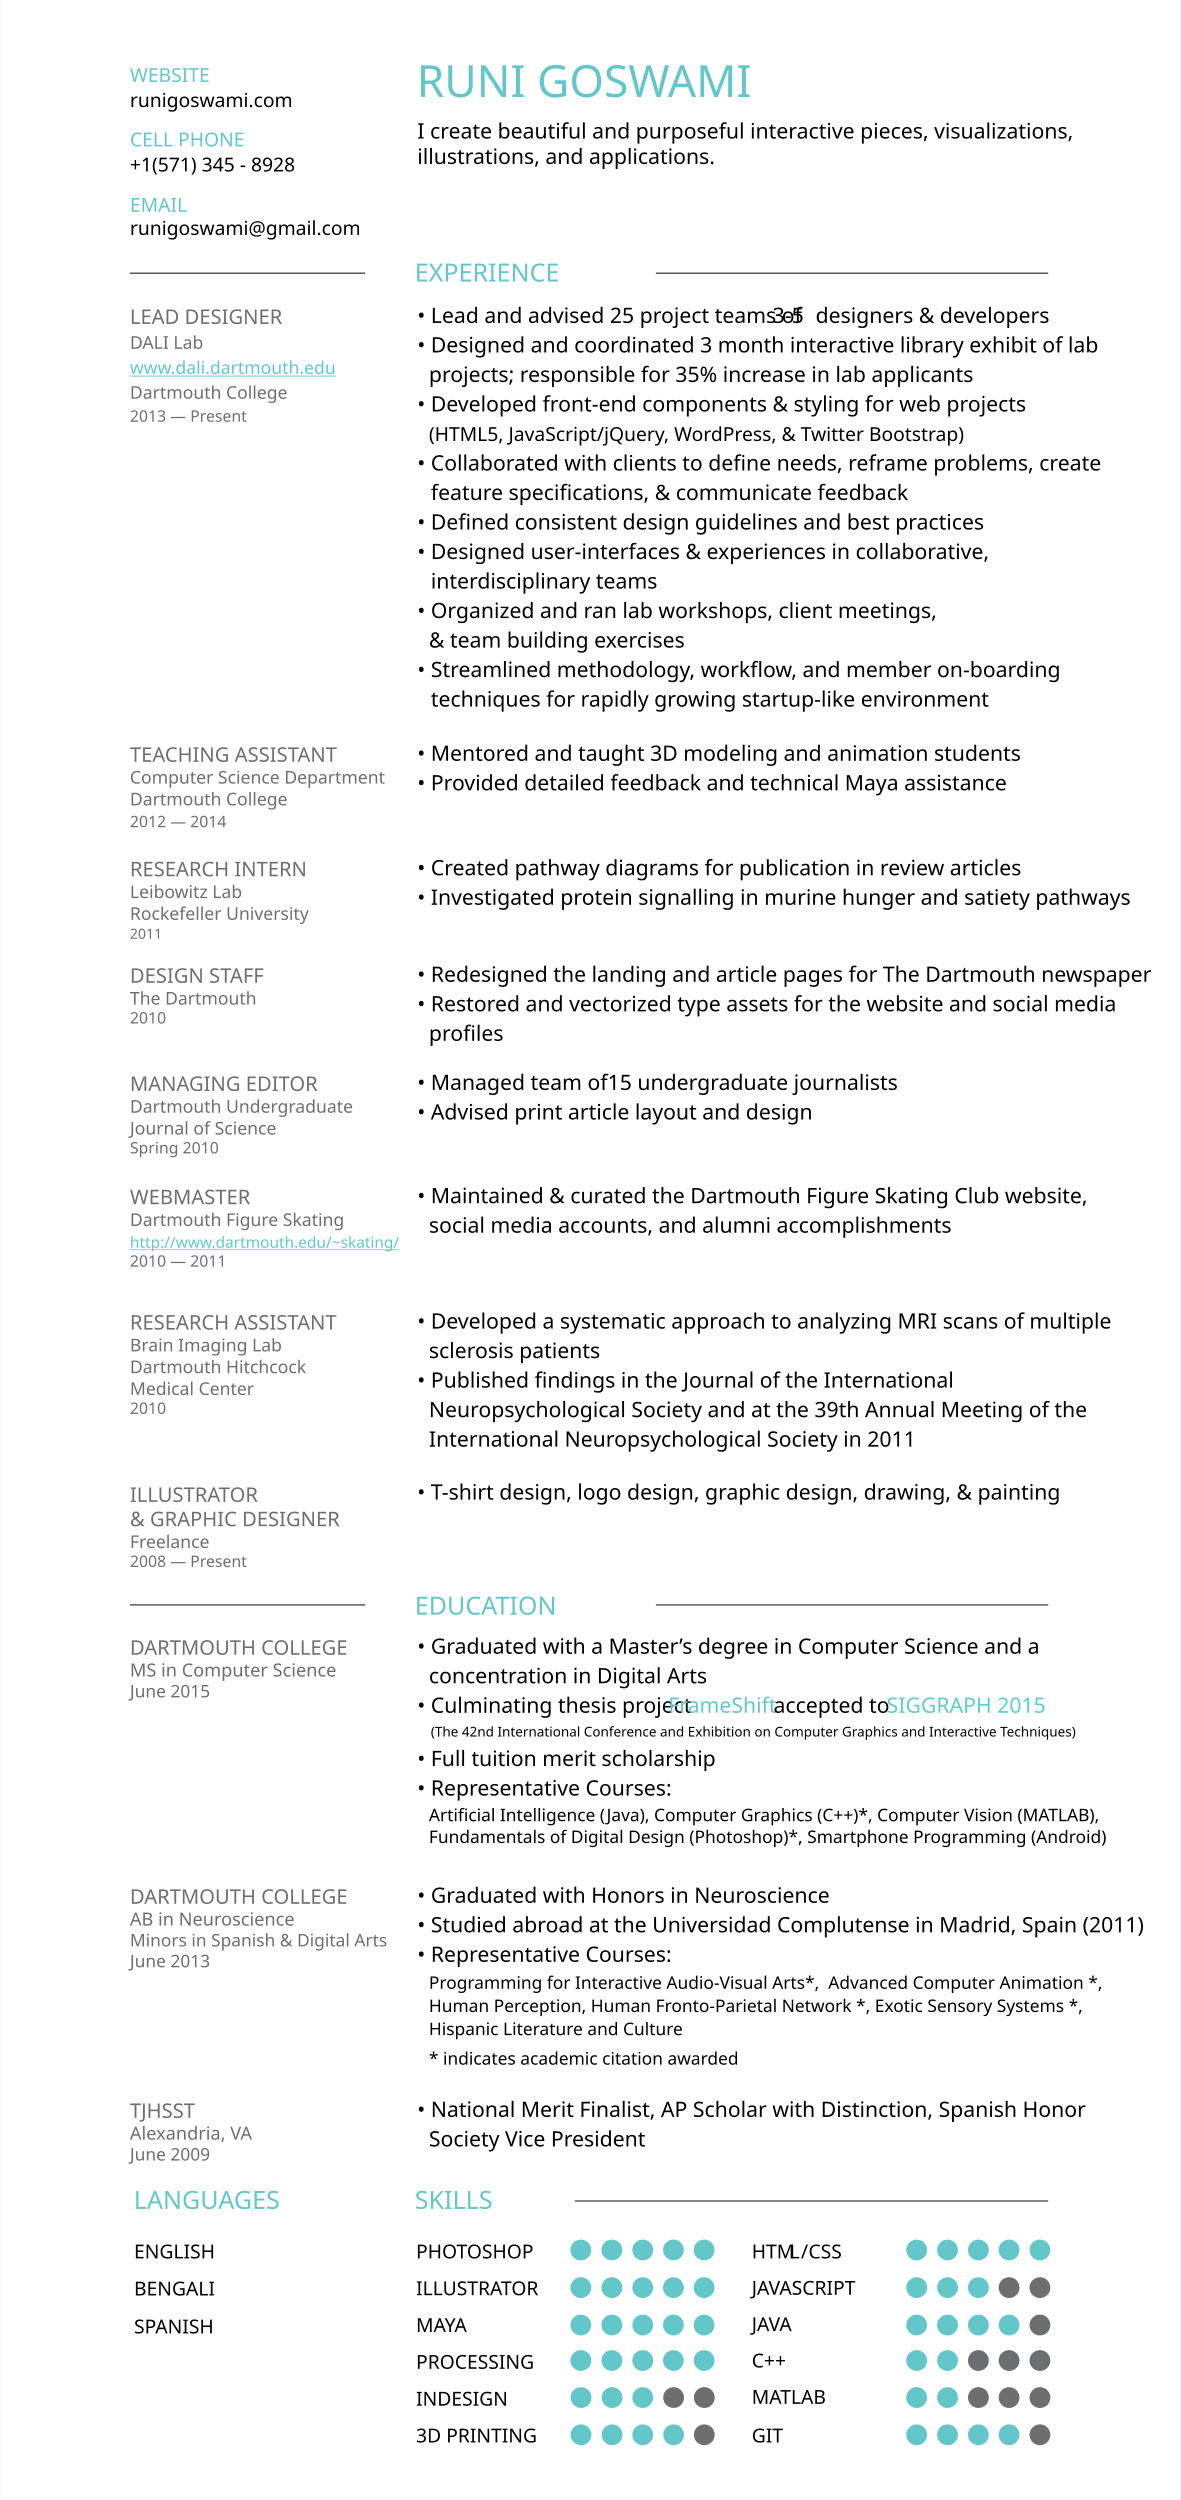
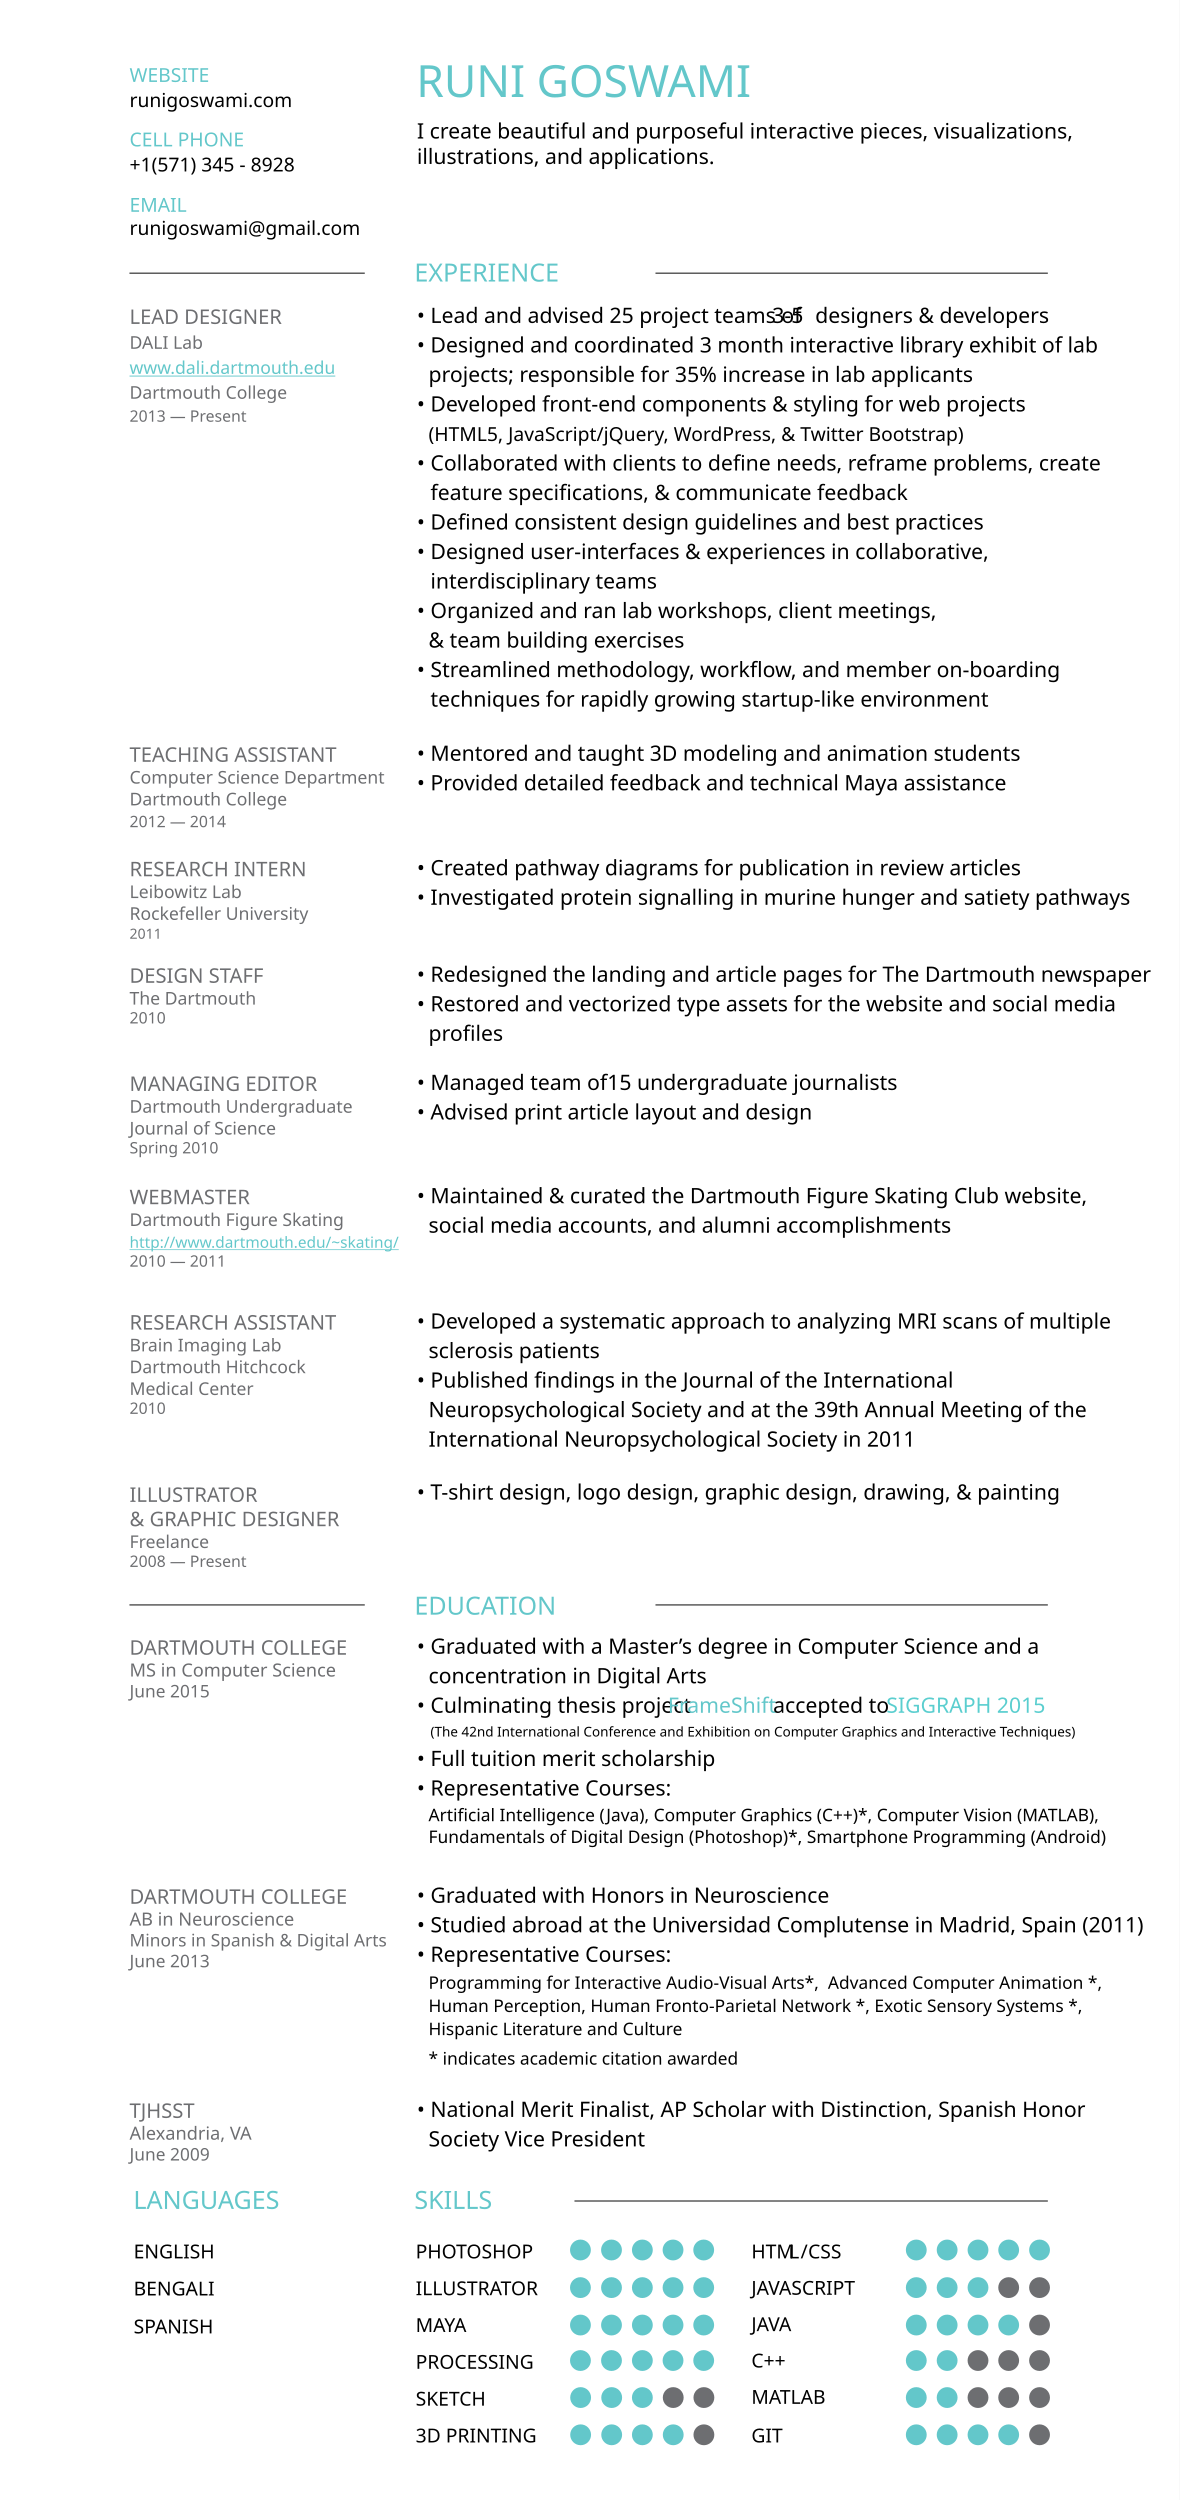
- <svg xmlns="http://www.w3.org/2000/svg" version="1.1" x="0px" y="0px" viewBox="0 -252 612 1296" style="enable-background:new 0 -252 612 1296;" xml:space="preserve">
+ <svg xmlns="http://www.w3.org/2000/svg" version="1.1" id="Layer_1" x="0px" y="0px" viewBox="0.2 -504 611.5 1296" style="enable-background:new 0.2 -504 611.5 1296;" xml:space="preserve">
  <style type="text/css">
	.st0{fill:#FFFFFF;}
	.st1{fill:#63C7CA;}
	.st2{font-family:'CooperHewitt-Semibold';}
	.st3{font-size:23px;}
	.st4{font-family:'CooperHewitt-Medium';}
	.st5{font-size:13px;}
	.st6{fill:none;stroke:#000000;stroke-width:0.5;stroke-miterlimit:10;}
	.st7{fill:#6D6E71;}
	.st8{font-size:10.462px;}
	.st9{font-size:9.119px;}
	.st10{font-size:8.207px;}
	.st11{font-size:7.295px;}
	.st12{font-size:8px;}
	.st13{font-size:9.416px;}
	.st14{font-size:9px;}
	.st15{font-family:'CooperHewitt-Book';}
	.st16{font-size:10px;}
	.st17{font-family:'CooperHewitt-Light';}
	.st18{fill:none;}
	.st19{font-size:11px;}
- 	.st20{enable-background:new    ;}
- 	.st21{fill:#5ACECF;}
- 	.st22{font-size:7px;}
- 	.st23{opacity:0;fill:#FFFFFF;}
+ 	.st20{fill:#5ACECF;}
+ 	.st21{font-size:7px;}
+ 	.st22{fill:#FFFFFF;fill-opacity:0;}
</style>
-   <g id="Layer_1">
-     <rect x="0.2" y="-252" class="st0" width="611.5" height="1296" />
-     <text transform="matrix(1 0 0 1 216.0114 -201.7046)" class="st1 st2 st3">RUNI GOSWAMI</text>
-     <g>
-       <text transform="matrix(1 0 0 1 215.0039 -106.0514)" class="st1 st4 st5">EXPERIENCE</text>
-     </g>
-     <g>
-       <text transform="matrix(1 0 0 1 215.0039 585.0376)" class="st1 st4 st5">EDUCATION</text>
-     </g>
-     <g>
-       <text transform="matrix(1 0 0 1 215.0039 893.1006)" class="st1 st4 st5">SKILLS </text>
-     </g>
-     <g>
-       <text transform="matrix(1 0 0 1 69.3438 893.1001)" class="st1 st4 st5">LANGUAGES</text>
-     </g>
-     <line class="st6" x1="67.3" y1="580" x2="189.3" y2="580" />
-     <line class="st6" x1="67.3" y1="-110.4" x2="189.3" y2="-110.4" />
-     <line class="st6" x1="340" y1="-110.4" x2="543.4" y2="-110.4" />
-     <line class="st6" x1="340" y1="580" x2="543.4" y2="580" />
-     <line class="st6" x1="298" y1="889" x2="543.4" y2="889" />
-     <text transform="matrix(1 0 0 1 67.3423 -84.082)" class="st7 st2 st8">LEAD DESIGNER</text>
-     <text transform="matrix(1 0 0 1 67.3423 -71.182)" class="st7 st4 st9">DALI Lab</text>
-     <text transform="matrix(1 0 0 1 67.3423 -58.182)" class="st1 st4 st9" style="text-decoration: underline;">www.dali.dartmouth.edu</text>
-     <text transform="matrix(1 0 0 1 67.3423 -45.282)" class="st7 st4 st9">Dartmouth College</text>
-     <text transform="matrix(1 0 0 1 67.3423 -33.382)" class="st7 st4 st10">2013 — Present</text>
-     <text transform="matrix(1 0 0 1 67.3423 142.9099)" class="st7 st2 st8">TEACHING ASSISTANT </text>
-     <text transform="matrix(1 0 0 1 67.3423 154.2099)" class="st7 st4 st9">Computer Science Department</text>
-     <text transform="matrix(1 0 0 1 67.3423 165.5099)" class="st7 st4 st9">Dartmouth College</text>
-     <text transform="matrix(1 0 0 1 67.3423 176.8099)" class="st7 st4 st10">2012 — 2014</text>
-     <text transform="matrix(1 0 0 1 67.3423 202.2511)" class="st7 st2 st8">RESEARCH INTERN</text>
-     <text transform="matrix(1 0 0 1 67.3423 213.5511)" class="st7 st4 st9">Leibowitz Lab</text>
-     <text transform="matrix(1 0 0 1 67.3423 224.8511)" class="st7 st4 st9">Rockefeller University</text>
-     <text transform="matrix(1 0 0 1 67.3423 234.6511)" class="st7 st4 st11">2011</text>
-     <text transform="matrix(1 0 0 1 67.3423 437.2505)" class="st7 st2 st8">RESEARCH ASSISTANT</text>
-     <text transform="matrix(1 0 0 1 67.3423 448.5505)" class="st7 st4 st9">Brain Imaging Lab</text>
-     <text transform="matrix(1 0 0 1 67.3423 459.8505)" class="st7 st4 st9">Dartmouth Hitchcock </text>
-     <text transform="matrix(1 0 0 1 67.3423 471.1505)" class="st7 st4 st9">Medical Center</text>
-     <text transform="matrix(1 0 0 1 67.3423 480.9505)" class="st7 st4 st10">2010</text>
-     <text transform="matrix(1 0 0 1 67.3423 526.5844)" class="st7 st2 st8">ILLUSTRATOR </text>
-     <text transform="matrix(1 0 0 1 67.3423 539.1844)" class="st7 st2 st8">&amp; GRAPHIC DESIGNER</text>
-     <text transform="matrix(1 0 0 1 67.3423 550.4844)" class="st7 st4 st9">Freelance</text>
-     <text transform="matrix(1 0 0 1 67.3423 560.2844)" class="st7 st4 st10">2008 — Present</text>
-     <text transform="matrix(1 0 0 1 67.3423 257.478)" class="st7 st2 st8">DESIGN STAFF</text>
-     <text transform="matrix(1 0 0 1 67.3423 268.778)" class="st7 st4 st9">The Dartmouth</text>
-     <text transform="matrix(1 0 0 1 67.3423 278.578)" class="st7 st4 st10">2010</text>
-     <text transform="matrix(1 0 0 1 67.3423 372.2512)" class="st7 st2 st8">WEBMASTER</text>
-     <text transform="matrix(1 0 0 1 67.3423 383.5512)" class="st7 st4 st9">Dartmouth Figure Skating</text>
-     <text transform="matrix(1 0 0 1 67.3423 394.8512)" class="st1 st4 st12" style="text-decoration: underline;">http://www.dartmouth.edu/~skating/</text>
-     <text transform="matrix(1 0 0 1 67.3423 404.6512)" class="st7 st4 st10">2010 — 2011</text>
-     <text transform="matrix(1 0 0 1 67.3423 605.8184)" class="st7 st2 st8">DARTMOUTH COLLEGE </text>
-     <text transform="matrix(1 0 0 1 67.3423 617.1184)" class="st7 st4 st13">MS in Computer Science</text>
-     <text transform="matrix(1 0 0 1 67.3423 627.9185)" class="st7 st4 st14">June 2015</text>
-     <text transform="matrix(1 0 0 1 67.3423 734.9189)" class="st7 st2 st8">DARTMOUTH COLLEGE</text>
-     <text transform="matrix(1 0 0 1 67.3423 746.2189)" class="st7 st4 st13">AB in Neuroscience</text>
-     <text transform="matrix(1 0 0 1 67.3423 757.0189)" class="st7 st4 st14">Minors in Spanish &amp; Digital Arts</text>
-     <text transform="matrix(1 0 0 1 67.3423 767.8188)" class="st7 st4 st14">June 2013</text>
-     <text transform="matrix(1 0 0 1 67.3423 845.9189)" class="st7 st2 st8">TJHSST</text>
-     <text transform="matrix(1 0 0 1 67.3423 857.2189)" class="st7 st4 st13">Alexandria, VA</text>
-     <text transform="matrix(1 0 0 1 67.3423 868.0189)" class="st7 st4 st14">June 2009</text>
-     <g>
-       <circle class="st1" cx="333.2" cy="914.4" r="5.4" />
-       <circle class="st1" cx="317.2" cy="914.4" r="5.4" />
-       <circle class="st1" cx="301.1" cy="914.4" r="5.4" />
-       <circle class="st1" cx="349.1" cy="914.4" r="5.4" />
-       <circle class="st1" cx="365" cy="914.4" r="5.4" />
-     </g>
-     <g>
-       <circle class="st1" cx="333.2" cy="933.9" r="5.4" />
-       <circle class="st1" cx="317.2" cy="933.9" r="5.4" />
-       <circle class="st1" cx="301.1" cy="933.9" r="5.4" />
-       <circle class="st1" cx="349.1" cy="933.9" r="5.4" />
-       <circle class="st1" cx="365" cy="933.9" r="5.4" />
-     </g>
-     <circle class="st1" cx="333.2" cy="953.3" r="5.4" />
-     <circle class="st1" cx="317.2" cy="953.3" r="5.4" />
-     <circle class="st1" cx="301.1" cy="953.3" r="5.4" />
-     <circle class="st1" cx="349.1" cy="953.3" r="5.4" />
-     <circle class="st1" cx="365" cy="953.3" r="5.4" />
-     <g>
-       <circle class="st1" cx="333.2" cy="971.7" r="5.4" />
-       <circle class="st1" cx="317.2" cy="971.7" r="5.4" />
-       <circle class="st1" cx="301.1" cy="971.7" r="5.4" />
-       <circle class="st1" cx="349.1" cy="971.7" r="5.4" />
-       <circle class="st1" cx="365" cy="971.7" r="5.4" />
-     </g>
-     <text transform="matrix(1 0 0 1 215.6768 918.7593)" class="st15 st16">PHOTOSHOP</text>
-     <text transform="matrix(1 0 0 1 215.6768 937.8401)" class="st15 st16">ILLUSTRATOR</text>
-     <text transform="matrix(1 0 0 1 215.6768 956.9208)" class="st15 st16">MAYA</text>
-     <text transform="matrix(1 0 0 1 215.6768 976.0016)" class="st15 st16">PROCESSING</text>
-     <text transform="matrix(1 0 0 1 215.6768 995.0822)" class="st15 st16">INDESIGN</text>
-     <text transform="matrix(1 0 0 1 215.6768 1014.163)" class="st15 st16">3D PRINTING</text>
-     <text transform="matrix(1 0 0 1 69.4746 918.7593)" class="st15 st16">ENGLISH</text>
-     <text transform="matrix(1 0 0 1 69.4746 937.978)" class="st15 st16">BENGALI</text>
-     <text transform="matrix(1 0 0 1 69.4746 957.645)" class="st15 st16">SPANISH</text>
-     <g>
-       <circle class="st1" cx="507.2" cy="914.4" r="5.4" />
-       <circle class="st1" cx="491.2" cy="914.4" r="5.4" />
-       <circle class="st1" cx="475.2" cy="914.4" r="5.4" />
-       <circle class="st1" cx="523.1" cy="914.4" r="5.4" />
-       <circle class="st1" cx="539.1" cy="914.4" r="5.4" />
-     </g>
-     <g>
-       <circle class="st1" cx="507.2" cy="933.9" r="5.4" />
-       <circle class="st1" cx="491.2" cy="933.9" r="5.4" />
-       <circle class="st1" cx="475.2" cy="933.9" r="5.4" />
-       <circle class="st7" cx="523.1" cy="933.9" r="5.4" />
-       <circle class="st7" cx="539.1" cy="933.9" r="5.4" />
-     </g>
-     <g>
-       <circle class="st1" cx="333.2" cy="990.9" r="5.4" />
-       <circle class="st1" cx="317.3" cy="990.9" r="5.4" />
-       <circle class="st1" cx="301.2" cy="990.9" r="5.4" />
-       <circle class="st7" cx="349.2" cy="990.9" r="5.4" />
-       <circle class="st7" cx="365.1" cy="990.9" r="5.4" />
-     </g>
-     <circle class="st1" cx="333.2" cy="1010.2" r="5.4" />
-     <circle class="st1" cx="317.3" cy="1010.2" r="5.4" />
-     <circle class="st1" cx="301.2" cy="1010.2" r="5.4" />
-     <circle class="st1" cx="349.2" cy="1010.2" r="5.4" />
-     <circle class="st7" cx="365.1" cy="1010.2" r="5.4" />
-     <circle class="st1" cx="507.2" cy="953.3" r="5.4" />
-     <circle class="st1" cx="491.2" cy="953.3" r="5.4" />
-     <circle class="st1" cx="475.2" cy="953.3" r="5.4" />
-     <circle class="st1" cx="523.1" cy="953.3" r="5.4" />
-     <circle class="st7" cx="539.1" cy="953.3" r="5.4" />
-     <circle class="st7" cx="507.2" cy="990.9" r="5.4" />
-     <circle class="st1" cx="491.2" cy="990.9" r="5.4" />
-     <circle class="st1" cx="475.2" cy="990.9" r="5.4" />
-     <circle class="st7" cx="523.1" cy="990.9" r="5.4" />
-     <circle class="st7" cx="539.1" cy="990.9" r="5.4" />
-     <circle class="st1" cx="507.2" cy="1010.2" r="5.4" />
-     <circle class="st1" cx="491.2" cy="1010.2" r="5.4" />
-     <circle class="st1" cx="475.2" cy="1010.2" r="5.4" />
-     <circle class="st1" cx="523.1" cy="1010.2" r="5.4" />
-     <circle class="st7" cx="539.1" cy="1010.2" r="5.4" />
-     <circle class="st7" cx="507.2" cy="971.7" r="5.4" />
-     <circle class="st1" cx="491.2" cy="971.7" r="5.4" />
-     <circle class="st1" cx="475.2" cy="971.7" r="5.4" />
-     <circle class="st7" cx="523.1" cy="971.7" r="5.4" />
-     <circle class="st7" cx="539.1" cy="971.7" r="5.4" />
-     <text transform="matrix(1 0 0 1 389.7041 918.7593)" class="st15 st16">HTM</text>
-     <text transform="matrix(1 0 0 1 409.3041 918.7593)" class="st15 st16">L</text>
-     <text transform="matrix(1 0 0 1 415.2041 918.7593)" class="st15 st16">/</text>
-     <text transform="matrix(1 0 0 1 419.1041 918.7593)" class="st15 st16">CSS</text>
-     <text transform="matrix(1 0 0 1 389.7041 937.6102)" class="st15 st16">JAVASCRIPT</text>
-     <text transform="matrix(1 0 0 1 389.7041 956.4612)" class="st15 st16">JAVA</text>
-     <text transform="matrix(1 0 0 1 389.7041 975.3121)" class="st15 st16">C++</text>
-     <text transform="matrix(1 0 0 1 389.7041 994.1628)" class="st15 st16">MATLAB</text>
-     <text transform="matrix(1 0 0 1 389.7041 1014.163)" class="st15 st16">GIT</text>
-     <g>
-       <text transform="matrix(1 0 0 1 67.3418 -209.5099)" class="st1 st15 st16">WEBSITE</text>
-       <text transform="matrix(1 0 0 1 67.3418 -196.5128)" class="st17 st16">runigoswami.com</text>
+   <g id="Layer_1_1_">
+     <rect x="0.2" y="-504" class="st0" width="611.5" height="1296" />
+     <text transform="matrix(1 0 0 1 216.0114 -453.7046)" class="st1 st2 st3">RUNI GOSWAMI</text>
+     <g>
+       <text transform="matrix(1 0 0 1 215.0039 -358.0514)" class="st1 st4 st5">EXPERIENCE</text>
+     </g>
+     <g>
+       <text transform="matrix(1 0 0 1 215.0039 333.0376)" class="st1 st4 st5">EDUCATION</text>
+     </g>
+     <g>
+       <text transform="matrix(1 0 0 1 215.0039 641.1006)" class="st1 st4 st5">SKILLS </text>
+     </g>
+     <g>
+       <text transform="matrix(1 0 0 1 69.3438 641.1001)" class="st1 st4 st5">LANGUAGES</text>
+     </g>
+     <line class="st6" x1="67.3" y1="328" x2="189.3" y2="328" />
+     <line class="st6" x1="67.3" y1="-362.4" x2="189.3" y2="-362.4" />
+     <line class="st6" x1="340" y1="-362.4" x2="543.4" y2="-362.4" />
+     <line class="st6" x1="340" y1="328" x2="543.4" y2="328" />
+     <line class="st6" x1="298" y1="637" x2="543.4" y2="637" />
+     <text transform="matrix(1 0 0 1 67.3423 -336.082)" class="st7 st2 st8">LEAD DESIGNER</text>
+     <text transform="matrix(1 0 0 1 67.3423 -323.182)" class="st7 st4 st9">DALI Lab</text>
+     <text transform="matrix(1 0 0 1 67.3423 -310.182)" class="st1 st4 st9" style="text-decoration: underline;">www.dali.dartmouth.edu</text>
+     <text transform="matrix(1 0 0 1 67.3423 -297.282)" class="st7 st4 st9">Dartmouth College</text>
+     <text transform="matrix(1 0 0 1 67.3423 -285.3821)" class="st7 st4 st10">2013 — Present</text>
+     <text transform="matrix(1 0 0 1 67.3423 -109.0901)" class="st7 st2 st8">TEACHING ASSISTANT </text>
+     <text transform="matrix(1 0 0 1 67.3423 -97.7901)" class="st7 st4 st9">Computer Science Department</text>
+     <text transform="matrix(1 0 0 1 67.3423 -86.4901)" class="st7 st4 st9">Dartmouth College</text>
+     <text transform="matrix(1 0 0 1 67.3423 -75.1901)" class="st7 st4 st10">2012 — 2014</text>
+     <text transform="matrix(1 0 0 1 67.3423 -49.7489)" class="st7 st2 st8">RESEARCH INTERN</text>
+     <text transform="matrix(1 0 0 1 67.3423 -38.4489)" class="st7 st4 st9">Leibowitz Lab</text>
+     <text transform="matrix(1 0 0 1 67.3423 -27.1489)" class="st7 st4 st9">Rockefeller University</text>
+     <text transform="matrix(1 0 0 1 67.3423 -17.3489)" class="st7 st4 st11">2011</text>
+     <text transform="matrix(1 0 0 1 67.3423 185.2505)" class="st7 st2 st8">RESEARCH ASSISTANT</text>
+     <text transform="matrix(1 0 0 1 67.3423 196.5505)" class="st7 st4 st9">Brain Imaging Lab</text>
+     <text transform="matrix(1 0 0 1 67.3423 207.8505)" class="st7 st4 st9">Dartmouth Hitchcock </text>
+     <text transform="matrix(1 0 0 1 67.3423 219.1505)" class="st7 st4 st9">Medical Center</text>
+     <text transform="matrix(1 0 0 1 67.3423 228.9505)" class="st7 st4 st10">2010</text>
+     <text transform="matrix(1 0 0 1 67.3423 274.5844)" class="st7 st2 st8">ILLUSTRATOR </text>
+     <text transform="matrix(1 0 0 1 67.3423 287.1844)" class="st7 st2 st8">&amp; GRAPHIC DESIGNER</text>
+     <text transform="matrix(1 0 0 1 67.3423 298.4844)" class="st7 st4 st9">Freelance</text>
+     <text transform="matrix(1 0 0 1 67.3423 308.2844)" class="st7 st4 st10">2008 — Present</text>
+     <text transform="matrix(1 0 0 1 67.3423 5.478)" class="st7 st2 st8">DESIGN STAFF</text>
+     <text transform="matrix(1 0 0 1 67.3423 16.778)" class="st7 st4 st9">The Dartmouth</text>
+     <text transform="matrix(1 0 0 1 67.3423 26.578)" class="st7 st4 st10">2010</text>
+     <text transform="matrix(1 0 0 1 67.3423 120.2512)" class="st7 st2 st8">WEBMASTER</text>
+     <text transform="matrix(1 0 0 1 67.3423 131.5512)" class="st7 st4 st9">Dartmouth Figure Skating</text>
+     <text transform="matrix(1 0 0 1 67.3423 142.8512)" class="st1 st4 st12" style="text-decoration: underline;">http://www.dartmouth.edu/~skating/</text>
+     <text transform="matrix(1 0 0 1 67.3423 152.6512)" class="st7 st4 st10">2010 — 2011</text>
+     <text transform="matrix(1 0 0 1 67.3423 353.8184)" class="st7 st2 st8">DARTMOUTH COLLEGE </text>
+     <text transform="matrix(1 0 0 1 67.3423 365.1184)" class="st7 st4 st13">MS in Computer Science</text>
+     <text transform="matrix(1 0 0 1 67.3423 375.9185)" class="st7 st4 st14">June 2015</text>
+     <text transform="matrix(1 0 0 1 67.3423 482.9189)" class="st7 st2 st8">DARTMOUTH COLLEGE</text>
+     <text transform="matrix(1 0 0 1 67.3423 494.2189)" class="st7 st4 st13">AB in Neuroscience</text>
+     <text transform="matrix(1 0 0 1 67.3423 505.0189)" class="st7 st4 st14">Minors in Spanish &amp; Digital Arts</text>
+     <text transform="matrix(1 0 0 1 67.3423 515.8188)" class="st7 st4 st14">June 2013</text>
+     <text transform="matrix(1 0 0 1 67.3423 593.9189)" class="st7 st2 st8">TJHSST</text>
+     <text transform="matrix(1 0 0 1 67.3423 605.2189)" class="st7 st4 st13">Alexandria, VA</text>
+     <text transform="matrix(1 0 0 1 67.3423 616.0189)" class="st7 st4 st14">June 2009</text>
+     <g>
+       <circle class="st1" cx="333.2" cy="662.4" r="5.4" />
+       <circle class="st1" cx="317.2" cy="662.4" r="5.4" />
+       <circle class="st1" cx="301.1" cy="662.4" r="5.4" />
+       <circle class="st1" cx="349.1" cy="662.4" r="5.4" />
+       <circle class="st1" cx="365" cy="662.4" r="5.4" />
+     </g>
+     <g>
+       <circle class="st1" cx="333.2" cy="681.9" r="5.4" />
+       <circle class="st1" cx="317.2" cy="681.9" r="5.4" />
+       <circle class="st1" cx="301.1" cy="681.9" r="5.4" />
+       <circle class="st1" cx="349.1" cy="681.9" r="5.4" />
+       <circle class="st1" cx="365" cy="681.9" r="5.4" />
+     </g>
+     <circle class="st1" cx="333.2" cy="701.3" r="5.4" />
+     <circle class="st1" cx="317.2" cy="701.3" r="5.4" />
+     <circle class="st1" cx="301.1" cy="701.3" r="5.4" />
+     <circle class="st1" cx="349.1" cy="701.3" r="5.4" />
+     <circle class="st1" cx="365" cy="701.3" r="5.4" />
+     <g>
+       <circle class="st1" cx="333.2" cy="719.7" r="5.4" />
+       <circle class="st1" cx="317.2" cy="719.7" r="5.4" />
+       <circle class="st1" cx="301.1" cy="719.7" r="5.4" />
+       <circle class="st1" cx="349.1" cy="719.7" r="5.4" />
+       <circle class="st1" cx="365" cy="719.7" r="5.4" />
+     </g>
+     <text transform="matrix(1 0 0 1 215.6768 666.7593)" class="st15 st16">PHOTOSHOP</text>
+     <text transform="matrix(1 0 0 1 215.6768 685.8401)" class="st15 st16">ILLUSTRATOR</text>
+     <text transform="matrix(1 0 0 1 215.6768 704.9208)" class="st15 st16">MAYA</text>
+     <text transform="matrix(1 0 0 1 215.6768 724.0016)" class="st15 st16">PROCESSING</text>
+     <text transform="matrix(1 0 0 1 215.6768 743.0822)" class="st15 st16">SKETCH</text>
+     <text transform="matrix(1 0 0 1 215.6768 762.163)" class="st15 st16">3D PRINTING</text>
+     <text transform="matrix(1 0 0 1 69.4746 666.7593)" class="st15 st16">ENGLISH</text>
+     <text transform="matrix(1 0 0 1 69.4746 685.978)" class="st15 st16">BENGALI</text>
+     <text transform="matrix(1 0 0 1 69.4746 705.645)" class="st15 st16">SPANISH</text>
+     <g>
+       <circle class="st1" cx="507.2" cy="662.4" r="5.4" />
+       <circle class="st1" cx="491.2" cy="662.4" r="5.4" />
+       <circle class="st1" cx="475.2" cy="662.4" r="5.4" />
+       <circle class="st1" cx="523.1" cy="662.4" r="5.4" />
+       <circle class="st1" cx="539.1" cy="662.4" r="5.4" />
+     </g>
+     <g>
+       <circle class="st1" cx="507.2" cy="681.9" r="5.4" />
+       <circle class="st1" cx="491.2" cy="681.9" r="5.4" />
+       <circle class="st1" cx="475.2" cy="681.9" r="5.4" />
+       <circle class="st7" cx="523.1" cy="681.9" r="5.4" />
+       <circle class="st7" cx="539.1" cy="681.9" r="5.4" />
+     </g>
+     <g>
+       <circle class="st1" cx="333.2" cy="738.9" r="5.4" />
+       <circle class="st1" cx="317.3" cy="738.9" r="5.4" />
+       <circle class="st1" cx="301.2" cy="738.9" r="5.4" />
+       <circle class="st7" cx="349.2" cy="738.9" r="5.4" />
+       <circle class="st7" cx="365.1" cy="738.9" r="5.4" />
+     </g>
+     <circle class="st1" cx="333.2" cy="758.2" r="5.4" />
+     <circle class="st1" cx="317.3" cy="758.2" r="5.4" />
+     <circle class="st1" cx="301.2" cy="758.2" r="5.4" />
+     <circle class="st1" cx="349.2" cy="758.2" r="5.4" />
+     <circle class="st7" cx="365.1" cy="758.2" r="5.4" />
+     <circle class="st1" cx="507.2" cy="701.3" r="5.4" />
+     <circle class="st1" cx="491.2" cy="701.3" r="5.4" />
+     <circle class="st1" cx="475.2" cy="701.3" r="5.4" />
+     <circle class="st1" cx="523.1" cy="701.3" r="5.4" />
+     <circle class="st7" cx="539.1" cy="701.3" r="5.4" />
+     <circle class="st7" cx="507.2" cy="738.9" r="5.4" />
+     <circle class="st1" cx="491.2" cy="738.9" r="5.4" />
+     <circle class="st1" cx="475.2" cy="738.9" r="5.4" />
+     <circle class="st7" cx="523.1" cy="738.9" r="5.4" />
+     <circle class="st7" cx="539.1" cy="738.9" r="5.4" />
+     <circle class="st1" cx="507.2" cy="758.2" r="5.4" />
+     <circle class="st1" cx="491.2" cy="758.2" r="5.4" />
+     <circle class="st1" cx="475.2" cy="758.2" r="5.4" />
+     <circle class="st1" cx="523.1" cy="758.2" r="5.4" />
+     <circle class="st7" cx="539.1" cy="758.2" r="5.4" />
+     <circle class="st7" cx="507.2" cy="719.7" r="5.4" />
+     <circle class="st1" cx="491.2" cy="719.7" r="5.4" />
+     <circle class="st1" cx="475.2" cy="719.7" r="5.4" />
+     <circle class="st7" cx="523.1" cy="719.7" r="5.4" />
+     <circle class="st7" cx="539.1" cy="719.7" r="5.4" />
+     <text transform="matrix(1 0 0 1 389.7041 666.7593)" class="st15 st16">HTM</text>
+     <text transform="matrix(1 0 0 1 409.3041 666.7593)" class="st15 st16">L</text>
+     <text transform="matrix(1 0 0 1 415.2041 666.7593)" class="st15 st16">/</text>
+     <text transform="matrix(1 0 0 1 419.1041 666.7593)" class="st15 st16">CSS</text>
+     <text transform="matrix(1 0 0 1 389.7041 685.6102)" class="st15 st16">JAVASCRIPT</text>
+     <text transform="matrix(1 0 0 1 389.7041 704.4612)" class="st15 st16">JAVA</text>
+     <text transform="matrix(1 0 0 1 389.7041 723.3121)" class="st15 st16">C++</text>
+     <text transform="matrix(1 0 0 1 389.7041 742.1628)" class="st15 st16">MATLAB</text>
+     <text transform="matrix(1 0 0 1 389.7041 762.1627)" class="st15 st16">GIT</text>
+     <g>
+       <text transform="matrix(1 0 0 1 67.3418 -461.5099)" class="st1 st15 st16">WEBSITE</text>
+       <text transform="matrix(1 0 0 1 67.3418 -448.5128)" class="st17 st16">runigoswami.com</text>
    </g>
    <g>
      <g>
-         <text transform="matrix(1 0 0 1 67.3418 -176.1067)" class="st1 st15 st16">CELL PHONE</text>
+         <text transform="matrix(1 0 0 1 67.3418 -428.1067)" class="st1 st15 st16">CELL PHONE</text>
      </g>
-       <text transform="matrix(1 0 0 1 67.3418 -163.1096)" class="st17 st16">+1(571) 345 - 8928</text>
+       <text transform="matrix(1 0 0 1 67.3418 -415.1096)" class="st17 st16">+1(571) 345 - 8928</text>
    </g>
    <g>
      <g>
-         <text transform="matrix(1 0 0 1 67.3418 -142.2033)" class="st1 st15 st16">EMAIL</text>
+         <text transform="matrix(1 0 0 1 67.3418 -394.2034)" class="st1 st15 st16">EMAIL</text>
      </g>
-       <text transform="matrix(1 0 0 1 67.3418 -130.2067)" class="st17 st16">runigoswami@gmail.com</text>
-     </g>
-     <rect x="216.3" y="-189" class="st18" width="324" height="72" />
-     <text transform="matrix(1 0 0 1 216.3335 -180.2002)" class="st17 st19">I create beautiful and purposeful interactive pieces, visualizations, </text>
-     <text transform="matrix(1 0 0 1 216.3335 -167.0002)" class="st17 st19">illustrations, and applications.</text>
-     <rect x="216.3" y="-93.4" class="st18" width="337.3" height="211.4" />
-     <text transform="matrix(1 0 0 1 216.3335 -84.5938)" class="st17 st19">• Lead and advised 25 project teams of </text>
-     <text transform="matrix(1 0 0 1 400.5335 -84.5938)" class="st17 st19">3-5</text>
-     <text transform="matrix(1 0 0 1 419.9335 -84.5938)" class="st17 st19"> designers &amp; developers</text>
-     <text transform="matrix(1 0 0 1 216.3335 -69.2938)" class="st17 st19">• Designed and coordinated 3 month interactive library exhibit of lab</text>
-     <text transform="matrix(1 0 0 1 222.3335 -53.9938)" class="st17 st19">projects; responsible for 35% increase in lab applicants</text>
-     <text transform="matrix(1 0 0 1 216.3335 -38.6938)" class="st17 st19">• Developed front-end components &amp; styling for web projects</text>
-     <text transform="matrix(1 0 0 1 222.3335 -23.3938)" class="st17 st16">(HTML5, JavaScript/jQuery, WordPress, &amp; Twitter Bootstrap)</text>
-     <text transform="matrix(1 0 0 1 216.3335 -8.0938)" class="st17 st19">• Collaborated with clients to define needs, reframe problems, create</text>
-     <text transform="matrix(1 0 0 1 223.3335 7.2062)" class="st17 st19">feature specifications, &amp; communicate feedback</text>
-     <text transform="matrix(1 0 0 1 216.3335 22.5062)" class="st17 st19">• Defined consistent design guidelines and best practices </text>
-     <text transform="matrix(1 0 0 1 216.3335 37.8062)" class="st17 st19">• Designed user-interfaces &amp; experiences in collaborative,</text>
-     <text transform="matrix(1 0 0 1 223.3335 53.1062)" class="st17 st19">interdisciplinary teams</text>
-     <text transform="matrix(1 0 0 1 216.3335 68.4062)" class="st17 st19">• Organized and ran lab workshops, client meetings, </text>
-     <text transform="matrix(1 0 0 1 222.3335 83.7062)" class="st17 st19">&amp; team building exercises</text>
-     <text transform="matrix(1 0 0 1 216.3335 99.0062)" class="st17 st19">• Streamlined methodology, workflow, and member on-boarding</text>
-     <text transform="matrix(1 0 0 1 223.3335 114.3062)" class="st17 st19">techniques for rapidly growing startup-like environment</text>
-     <rect x="216.3" y="133.6" class="st18" width="337.3" height="51.1" />
-     <text transform="matrix(1 0 0 1 216.3335 142.3981)" class="st17 st19">• Mentored and taught 3D modeling and animation students</text>
-     <text transform="matrix(1 0 0 1 216.3335 157.6981)" class="st17 st19">• Provided detailed feedback and technical Maya assistance</text>
-     <rect x="216.3" y="192.9" class="st18" width="337.3" height="51.1" />
-     <text transform="matrix(1 0 0 1 216.3335 201.7396)" class="st17 st19">• Created pathway diagrams for publication in review articles </text>
-     <text transform="matrix(1 0 0 1 216.3335 217.0396)" class="st17 st19">• Investigated protein signalling in murine hunger and satiety pathways</text>
-     <rect x="216.3" y="362.9" class="st18" width="326.7" height="51.1" />
-     <text transform="matrix(1 0 0 1 216.3335 371.7396)" class="st17 st19">• Maintained &amp; curated the Dartmouth Figure Skating Club website,</text>
-     <text transform="matrix(1 0 0 1 222.3335 387.0396)" class="st17 st19">social media accounts, and alumni accomplishments</text>
-     <rect x="216.3" y="248.2" class="st18" width="337.3" height="51.1" />
-     <text transform="matrix(1 0 0 1 216.3335 256.9663)" class="st17 st19">• Redesigned the landing and article pages for The Dartmouth newspaper</text>
-     <text transform="matrix(1 0 0 1 216.3335 272.2663)" class="st17 st19">• Restored and vectorized type assets for the website and social media</text>
-     <text transform="matrix(1 0 0 1 222.3335 287.5663)" class="st17 st19">profiles</text>
-     <text transform="matrix(1 0 0 1 67.3423 313.5385)" class="st7 st2 st8">MANAGING EDITOR</text>
-     <text transform="matrix(1 0 0 1 67.3423 324.8385)" class="st7 st4 st9">Dartmouth Undergraduate </text>
-     <text transform="matrix(1 0 0 1 67.3423 336.1385)" class="st7 st4 st9">Journal of Science </text>
-     <text transform="matrix(1 0 0 1 67.3423 345.9385)" class="st7 st4 st10">Spring 2010</text>
-     <rect x="216.3" y="304.2" class="st18" width="337.3" height="51.1" />
-     <text transform="matrix(1 0 0 1 216.3335 313.0266)" class="st17 st19">• Managed team of15 undergraduate journalists</text>
-     <text transform="matrix(1 0 0 1 216.3335 328.3266)" class="st17 st19">• Advised print article layout and design</text>
-     <rect x="216.3" y="427.9" class="st18" width="337.3" height="96.1" />
-     <text transform="matrix(1 0 0 1 216.3335 436.7388)" class="st17 st19">• Developed a systematic approach to analyzing MRI scans of multiple</text>
-     <text transform="matrix(1 0 0 1 222.3335 452.0388)" class="st17 st19">sclerosis patients</text>
-     <text transform="matrix(1 0 0 1 216.3335 467.3388)" class="st17 st19">• Published findings in the Journal of the International </text>
-     <text transform="matrix(1 0 0 1 222.3335 482.6388)" class="st17 st19">Neuropsychological Society and at the 39th Annual Meeting of the</text>
-     <text transform="matrix(1 0 0 1 222.3335 497.9388)" class="st17 st19">International Neuropsychological Society in 2011</text>
-     <rect x="216.3" y="516.6" class="st18" width="337.3" height="31.4" />
-     <text transform="matrix(1 0 0 1 216.3335 525.3797)" class="st17 st19">• T-shirt design, logo design, graphic design, drawing, &amp; painting</text>
-     <rect x="216.3" y="596.5" class="st18" width="337.3" height="119.3" />
-     <text transform="matrix(1 0 0 1 216.3335 605.3066)" class="st17 st19">• Graduated with a Master’s degree in Computer Science and a </text>
-     <text transform="matrix(1 0 0 1 222.3335 620.6066)" class="st17 st19">concentration in Digital Arts</text>
-     <text transform="matrix(1 0 0 1 216.3335 635.9066)" class="st17 st19">• Culminating thesis project </text>
-     <text transform="matrix(1 0 0 1 346.4335 635.9066)" class="st1 st17 st19">FrameShift</text>
-     <text transform="matrix(1 0 0 1 398.1335 635.9066)" class="st20">
-       <tspan x="0" y="0" class="st17 st19"> accepted to </tspan>
-       <tspan x="61.5" y="0" class="st21 st17 st19">SIGGRAPH 2015</tspan>
-       <tspan x="138.9" y="0" class="st17 st19"> </tspan>
-     </text>
-     <text transform="matrix(1 0 0 1 223.3335 648.2065)" class="st17 st22">(The 42nd International Conference and Exhibition on Computer Graphics and Interactive Techniques) </text>
-     <text transform="matrix(1 0 0 1 522.3335 648.2065)" class="st17 st19"> </text>
-     <text transform="matrix(1 0 0 1 216.3335 663.5066)" class="st17 st19">• Full tuition merit scholarship</text>
-     <text transform="matrix(1 0 0 1 216.3335 678.8066)" class="st17 st19">• Representative Courses: </text>
-     <text transform="matrix(1 0 0 1 222.3335 692.1066)" class="st17 st14">Artificial Intelligence (Java), Computer Graphics (C++)*, Computer Vision (MATLAB), </text>
-     <text transform="matrix(1 0 0 1 222.3335 703.4066)" class="st17 st14">Fundamentals of Digital Design (Photoshop)*, Smartphone Programming (Android)</text>
-     <rect x="216.3" y="836.6" class="st18" width="337.3" height="44.5" />
-     <text transform="matrix(1 0 0 1 216.3335 845.4072)" class="st17 st19">• National Merit Finalist, AP Scholar with Distinction, Spanish Honor</text>
-     <text transform="matrix(1 0 0 1 222.3335 860.7072)" class="st17 st19">Society Vice President</text>
-     <rect x="216.3" y="725.6" class="st18" width="337.3" height="101" />
-     <text transform="matrix(1 0 0 1 216.3335 734.4072)" class="st17 st19">• Graduated with Honors in Neuroscience</text>
-     <text transform="matrix(1 0 0 1 216.3335 749.7072)" class="st17 st19">• Studied abroad at the Universidad Complutense in Madrid, Spain (2011)</text>
-     <text transform="matrix(1 0 0 1 216.3335 765.0072)" class="st17 st19">• Representative Courses:</text>
-     <text transform="matrix(1 0 0 1 222.3335 779.0072)" class="st17 st14">Programming for Interactive Audio-Visual Arts*,  Advanced Computer Animation *,</text>
-     <text transform="matrix(1 0 0 1 222.3335 791.0072)" class="st17 st14">Human Perception, Human Fronto-Parietal Network *, Exotic Sensory Systems *,  </text>
-     <text transform="matrix(1 0 0 1 222.3335 803.0072)" class="st17 st14">Hispanic Literature and Culture</text>
-     <text transform="matrix(1 0 0 1 222.3335 818.3073)" class="st17 st14">* indicates academic citation awarded </text>
+       <text transform="matrix(1 0 0 1 67.3418 -382.2067)" class="st17 st16">runigoswami@gmail.com</text>
+     </g>
+     <rect x="216.3" y="-441" class="st18" width="324" height="72" />
+     <text transform="matrix(1 0 0 1 216.3335 -432.2002)" class="st17 st19">I create beautiful and purposeful interactive pieces, visualizations, </text>
+     <text transform="matrix(1 0 0 1 216.3335 -419.0002)" class="st17 st19">illustrations, and applications.</text>
+     <rect x="216.3" y="-345.4" class="st18" width="337.3" height="211.4" />
+     <text transform="matrix(1 0 0 1 216.3335 -336.5938)" class="st17 st19">• Lead and advised 25 project teams of </text>
+     <text transform="matrix(1 0 0 1 400.5335 -336.5938)" class="st17 st19">3-5</text>
+     <text transform="matrix(1 0 0 1 419.9335 -336.5938)" class="st17 st19"> designers &amp; developers</text>
+     <text transform="matrix(1 0 0 1 216.3335 -321.2938)" class="st17 st19">• Designed and coordinated 3 month interactive library exhibit of lab</text>
+     <text transform="matrix(1 0 0 1 222.3335 -305.9938)" class="st17 st19">projects; responsible for 35% increase in lab applicants</text>
+     <text transform="matrix(1 0 0 1 216.3335 -290.6938)" class="st17 st19">• Developed front-end components &amp; styling for web projects</text>
+     <text transform="matrix(1 0 0 1 222.3335 -275.3938)" class="st17 st16">(HTML5, JavaScript/jQuery, WordPress, &amp; Twitter Bootstrap)</text>
+     <text transform="matrix(1 0 0 1 216.3335 -260.0938)" class="st17 st19">• Collaborated with clients to define needs, reframe problems, create</text>
+     <text transform="matrix(1 0 0 1 223.3335 -244.7938)" class="st17 st19">feature specifications, &amp; communicate feedback</text>
+     <text transform="matrix(1 0 0 1 216.3335 -229.4938)" class="st17 st19">• Defined consistent design guidelines and best practices </text>
+     <text transform="matrix(1 0 0 1 216.3335 -214.1938)" class="st17 st19">• Designed user-interfaces &amp; experiences in collaborative,</text>
+     <text transform="matrix(1 0 0 1 223.3335 -198.8938)" class="st17 st19">interdisciplinary teams</text>
+     <text transform="matrix(1 0 0 1 216.3335 -183.5938)" class="st17 st19">• Organized and ran lab workshops, client meetings, </text>
+     <text transform="matrix(1 0 0 1 222.3335 -168.2938)" class="st17 st19">&amp; team building exercises</text>
+     <text transform="matrix(1 0 0 1 216.3335 -152.9938)" class="st17 st19">• Streamlined methodology, workflow, and member on-boarding</text>
+     <text transform="matrix(1 0 0 1 223.3335 -137.6938)" class="st17 st19">techniques for rapidly growing startup-like environment</text>
+     <rect x="216.3" y="-118.4" class="st18" width="337.3" height="51.1" />
+     <text transform="matrix(1 0 0 1 216.3335 -109.6019)" class="st17 st19">• Mentored and taught 3D modeling and animation students</text>
+     <text transform="matrix(1 0 0 1 216.3335 -94.3019)" class="st17 st19">• Provided detailed feedback and technical Maya assistance</text>
+     <rect x="216.3" y="-59.1" class="st18" width="337.3" height="51.1" />
+     <text transform="matrix(1 0 0 1 216.3335 -50.2604)" class="st17 st19">• Created pathway diagrams for publication in review articles </text>
+     <text transform="matrix(1 0 0 1 216.3335 -34.9604)" class="st17 st19">• Investigated protein signalling in murine hunger and satiety pathways</text>
+     <rect x="216.3" y="110.9" class="st18" width="326.7" height="51.1" />
+     <text transform="matrix(1 0 0 1 216.3335 119.7396)" class="st17 st19">• Maintained &amp; curated the Dartmouth Figure Skating Club website,</text>
+     <text transform="matrix(1 0 0 1 222.3335 135.0396)" class="st17 st19">social media accounts, and alumni accomplishments</text>
+     <rect x="216.3" y="-3.8" class="st18" width="337.3" height="51.1" />
+     <text transform="matrix(1 0 0 1 216.3335 4.9663)" class="st17 st19">• Redesigned the landing and article pages for The Dartmouth newspaper</text>
+     <text transform="matrix(1 0 0 1 216.3335 20.2663)" class="st17 st19">• Restored and vectorized type assets for the website and social media</text>
+     <text transform="matrix(1 0 0 1 222.3335 35.5663)" class="st17 st19">profiles</text>
+     <text transform="matrix(1 0 0 1 67.3423 61.5385)" class="st7 st2 st8">MANAGING EDITOR</text>
+     <text transform="matrix(1 0 0 1 67.3423 72.8385)" class="st7 st4 st9">Dartmouth Undergraduate </text>
+     <text transform="matrix(1 0 0 1 67.3423 84.1385)" class="st7 st4 st9">Journal of Science </text>
+     <text transform="matrix(1 0 0 1 67.3423 93.9385)" class="st7 st4 st10">Spring 2010</text>
+     <rect x="216.3" y="52.2" class="st18" width="337.3" height="51.1" />
+     <text transform="matrix(1 0 0 1 216.3335 61.0266)" class="st17 st19">• Managed team of15 undergraduate journalists</text>
+     <text transform="matrix(1 0 0 1 216.3335 76.3266)" class="st17 st19">• Advised print article layout and design</text>
+     <rect x="216.3" y="175.9" class="st18" width="337.3" height="96.1" />
+     <text transform="matrix(1 0 0 1 216.3335 184.7388)" class="st17 st19">• Developed a systematic approach to analyzing MRI scans of multiple</text>
+     <text transform="matrix(1 0 0 1 222.3335 200.0388)" class="st17 st19">sclerosis patients</text>
+     <text transform="matrix(1 0 0 1 216.3335 215.3388)" class="st17 st19">• Published findings in the Journal of the International </text>
+     <text transform="matrix(1 0 0 1 222.3335 230.6388)" class="st17 st19">Neuropsychological Society and at the 39th Annual Meeting of the</text>
+     <text transform="matrix(1 0 0 1 222.3335 245.9388)" class="st17 st19">International Neuropsychological Society in 2011</text>
+     <rect x="216.3" y="264.6" class="st18" width="337.3" height="31.4" />
+     <text transform="matrix(1 0 0 1 216.3335 273.3797)" class="st17 st19">• T-shirt design, logo design, graphic design, drawing, &amp; painting</text>
+     <rect x="216.3" y="344.5" class="st18" width="337.3" height="119.3" />
+     <text transform="matrix(1 0 0 1 216.3335 353.3066)" class="st17 st19">• Graduated with a Master’s degree in Computer Science and a </text>
+     <text transform="matrix(1 0 0 1 222.3335 368.6066)" class="st17 st19">concentration in Digital Arts</text>
+     <text transform="matrix(1 0 0 1 216.3335 383.9066)" class="st17 st19">• Culminating thesis project </text>
+     <text transform="matrix(1 0 0 1 346.4335 383.9066)" class="st1 st17 st19">FrameShift</text>
+     <text transform="matrix(1 0 0 1 398.1335 383.9066)" class="st17 st19"> accepted to </text>
+     <text transform="matrix(1 0 0 1 459.6335 383.9066)" class="st20 st17 st19">SIGGRAPH 2015</text>
+     <text transform="matrix(1 0 0 1 537.0335 383.9066)" class="st17 st19"> </text>
+     <text transform="matrix(1 0 0 1 223.3335 396.2065)" class="st17 st21">(The 42nd International Conference and Exhibition on Computer Graphics and Interactive Techniques) </text>
+     <text transform="matrix(1 0 0 1 522.3335 396.2065)" class="st17 st19"> </text>
+     <text transform="matrix(1 0 0 1 216.3335 411.5066)" class="st17 st19">• Full tuition merit scholarship</text>
+     <text transform="matrix(1 0 0 1 216.3335 426.8066)" class="st17 st19">• Representative Courses: </text>
+     <text transform="matrix(1 0 0 1 222.3335 440.1066)" class="st17 st14">Artificial Intelligence (Java), Computer Graphics (C++)*, Computer Vision (MATLAB), </text>
+     <text transform="matrix(1 0 0 1 222.3335 451.4066)" class="st17 st14">Fundamentals of Digital Design (Photoshop)*, Smartphone Programming (Android)</text>
+     <rect x="216.3" y="584.6" class="st18" width="337.3" height="44.5" />
+     <text transform="matrix(1 0 0 1 216.3335 593.4072)" class="st17 st19">• National Merit Finalist, AP Scholar with Distinction, Spanish Honor</text>
+     <text transform="matrix(1 0 0 1 222.3335 608.7072)" class="st17 st19">Society Vice President</text>
+     <rect x="216.3" y="473.6" class="st18" width="337.3" height="101" />
+     <text transform="matrix(1 0 0 1 216.3335 482.4072)" class="st17 st19">• Graduated with Honors in Neuroscience</text>
+     <text transform="matrix(1 0 0 1 216.3335 497.7072)" class="st17 st19">• Studied abroad at the Universidad Complutense in Madrid, Spain (2011)</text>
+     <text transform="matrix(1 0 0 1 216.3335 513.0072)" class="st17 st19">• Representative Courses:</text>
+     <text transform="matrix(1 0 0 1 222.3335 527.0072)" class="st17 st14">Programming for Interactive Audio-Visual Arts*,  Advanced Computer Animation *,</text>
+     <text transform="matrix(1 0 0 1 222.3335 539.0072)" class="st17 st14">Human Perception, Human Fronto-Parietal Network *, Exotic Sensory Systems *,  </text>
+     <text transform="matrix(1 0 0 1 222.3335 551.0072)" class="st17 st14">Hispanic Literature and Culture</text>
+     <text transform="matrix(1 0 0 1 222.3335 566.3073)" class="st17 st14">* indicates academic citation awarded </text>
  </g>
  <g id="Layer_2">
-     <rect id="dali-link" x="64" y="-68" class="st23" width="105" height="14" />
-     <rect id="email-link" x="64" y="-140.2" class="st23" width="112.7" height="14" />
-     <rect id="skating-link" x="62" y="385" class="st23" width="140.3" height="13" />
-     <rect id="frameshift-link" x="342.7" y="624" class="st23" width="57.9" height="16" />
-     <rect id="siggraph-link" x="457.7" y="624" class="st23" width="81.4" height="16" />
+     <rect id="dali-link" x="64" y="-320" class="st22" width="105" height="14" />
+     <rect id="email-link" x="64" y="-392.2" class="st22" width="112.7" height="14" />
+     <rect id="skating-link" x="62" y="133" class="st22" width="140.3" height="13" />
+     <rect id="frameshift-link" x="342.7" y="372" class="st22" width="57.9" height="16" />
+     <rect id="siggraph-link" x="457.7" y="372" class="st22" width="81.4" height="16" />
  </g>
</svg>
